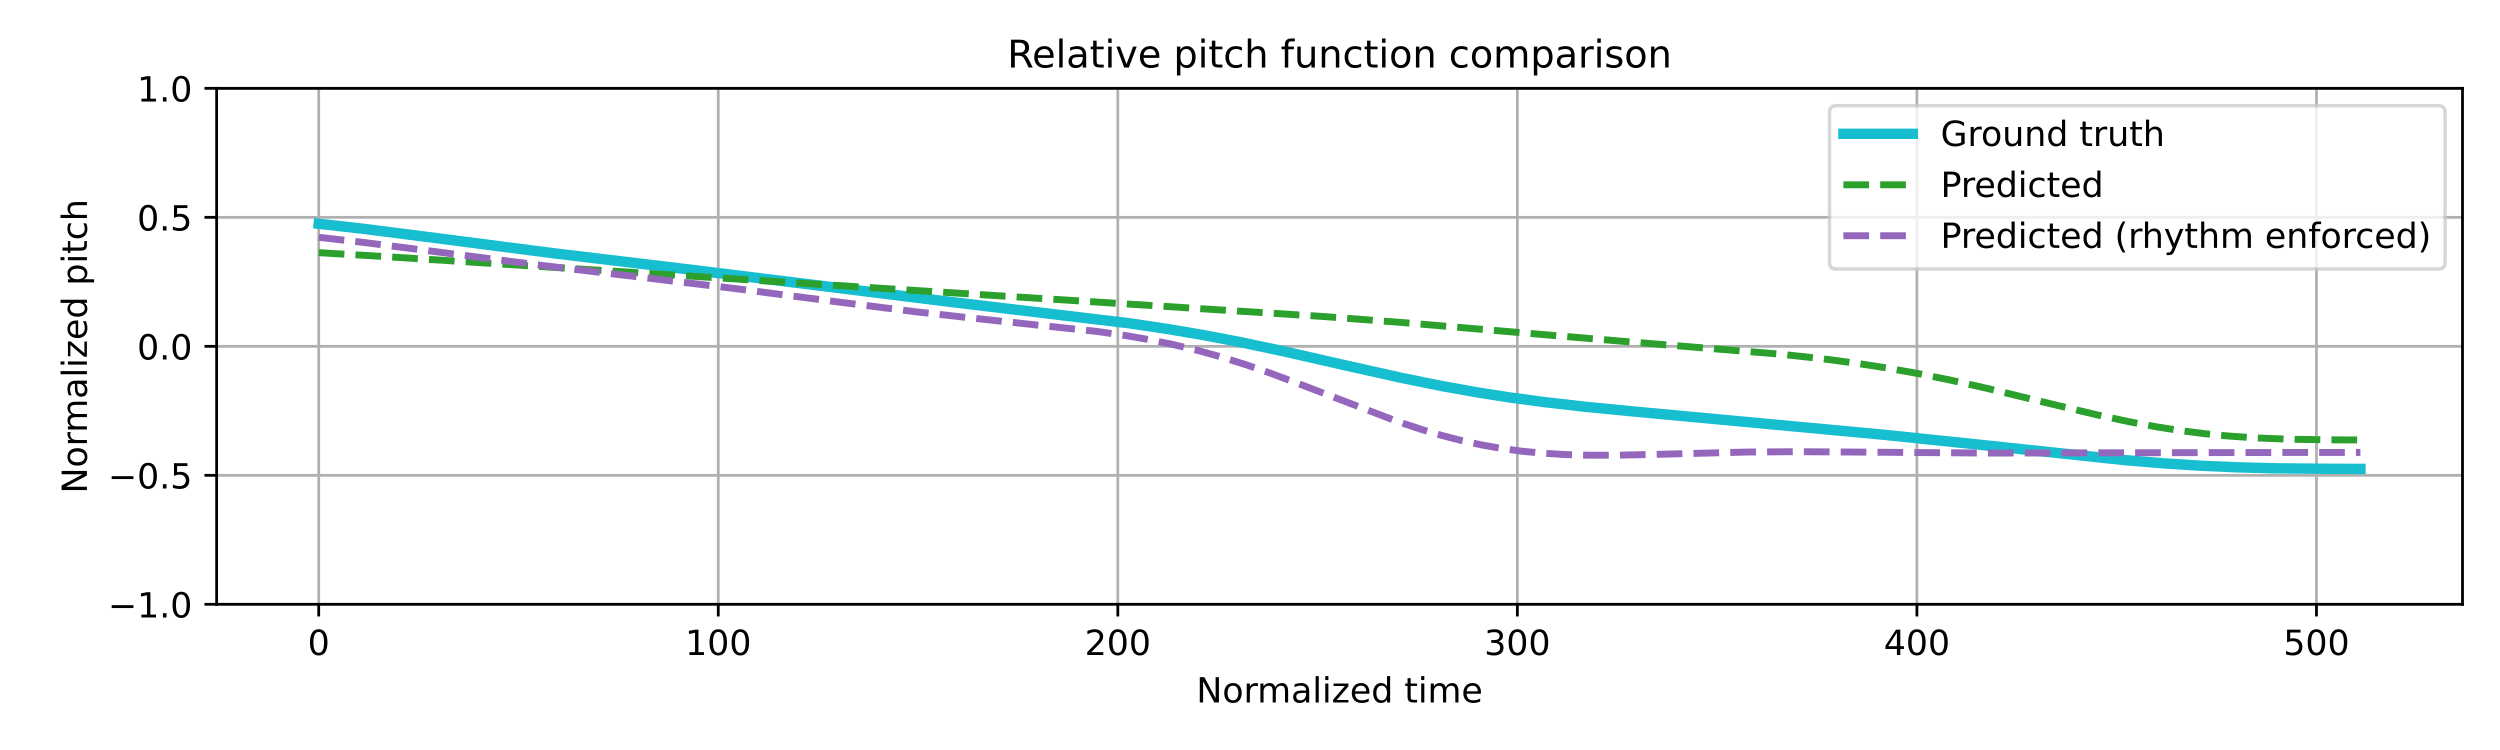
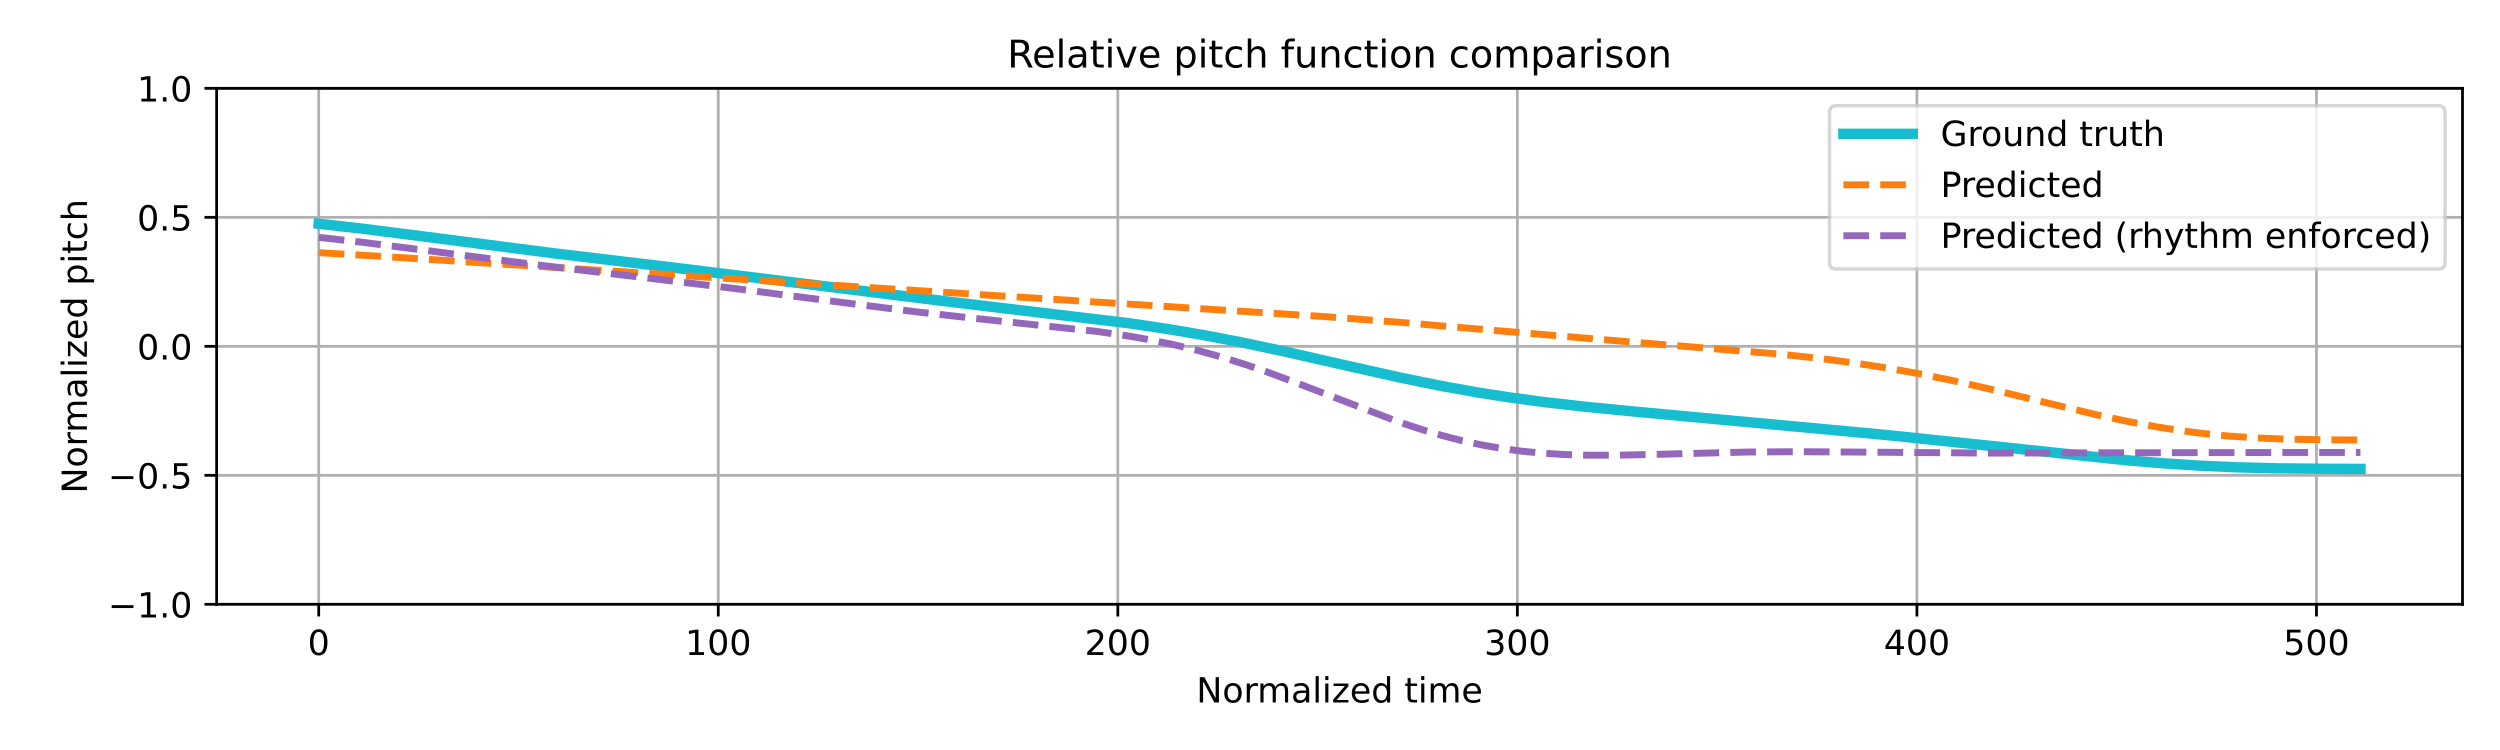
<svg xmlns="http://www.w3.org/2000/svg" xmlns:xlink="http://www.w3.org/1999/xlink" width="720pt" height="216pt" viewBox="0 0 720 216" version="1.1">
  <defs>
    <style type="text/css">*{stroke-linejoin: round; stroke-linecap: butt}</style>
  </defs>
  <g id="figure_1">
    <g id="patch_1">
      <path d="M 0 216  L 720 216  L 720 0  L 0 0  z " style="fill: #ffffff" />
    </g>
    <g id="axes_1">
      <g id="patch_2">
        <path d="M 62.39 174.04  L 709.2 174.04  L 709.2 25.44  L 62.39 25.44  z " style="fill: #ffffff" />
      </g>
      <g id="matplotlib.axis_1">
        <g id="xtick_1">
          <g id="line2d_1">
-             <path d="M 91.79 174.04  L 91.79 25.44  " clip-path="url(#pc5596ee959)" style="fill: none; stroke: #b0b0b0; stroke-width: 0.8; stroke-linecap: square" />
+             <path d="M 91.79 174.04  L 91.79 25.44  " clip-path="url(#pba836fb89e)" style="fill: none; stroke: #b0b0b0; stroke-width: 0.8; stroke-linecap: square" />
          </g>
          <g id="line2d_2">
            <defs>
-               <path id="m9ab5f0b352" d="M 0 0  L 0 3.5  " style="stroke: #000000; stroke-width: 0.8" />
-             </defs>
-             <g>
-               <use xlink:href="#m9ab5f0b352" x="91.79" y="174.04" style="stroke: #000000; stroke-width: 0.8" />
+               <path id="mdb75eac0d3" d="M 0 0  L 0 3.5  " style="stroke: #000000; stroke-width: 0.8" />
+             </defs>
+             <g>
+               <use xlink:href="#mdb75eac0d3" x="91.79" y="174.04" style="stroke: #000000; stroke-width: 0.8" />
            </g>
          </g>
          <g id="text_1">
            <g transform="translate(88.60921 188.6384) scale(0.1 -0.1)">
              <defs>
                <path id="DejaVuSans-30" d="M 2034 4250  Q 1547 4250 1301 3770  Q 1056 3291 1056 2328  Q 1056 1369 1301 889  Q 1547 409 2034 409  Q 2525 409 2770 889  Q 3016 1369 3016 2328  Q 3016 3291 2770 3770  Q 2525 4250 2034 4250  z M 2034 4750  Q 2819 4750 3233 4129  Q 3647 3509 3647 2328  Q 3647 1150 3233 529  Q 2819 -91 2034 -91  Q 1250 -91 836 529  Q 422 1150 422 2328  Q 422 3509 836 4129  Q 1250 4750 2034 4750  z " transform="scale(0.015625)" />
              </defs>
              <use xlink:href="#DejaVuSans-30" />
            </g>
          </g>
        </g>
        <g id="xtick_2">
          <g id="line2d_3">
-             <path d="M 206.861 174.04  L 206.861 25.44  " clip-path="url(#pc5596ee959)" style="fill: none; stroke: #b0b0b0; stroke-width: 0.8; stroke-linecap: square" />
+             <path d="M 206.861 174.04  L 206.861 25.44  " clip-path="url(#pba836fb89e)" style="fill: none; stroke: #b0b0b0; stroke-width: 0.8; stroke-linecap: square" />
          </g>
          <g id="line2d_4">
            <g>
-               <use xlink:href="#m9ab5f0b352" x="206.861" y="174.04" style="stroke: #000000; stroke-width: 0.8" />
+               <use xlink:href="#mdb75eac0d3" x="206.861" y="174.04" style="stroke: #000000; stroke-width: 0.8" />
            </g>
          </g>
          <g id="text_2">
            <g transform="translate(197.317 188.6384) scale(0.1 -0.1)">
              <defs>
                <path id="DejaVuSans-31" d="M 794 531  L 1825 531  L 1825 4091  L 703 3866  L 703 4441  L 1819 4666  L 2450 4666  L 2450 531  L 3481 531  L 3481 0  L 794 0  L 794 531  z " transform="scale(0.015625)" />
              </defs>
              <use xlink:href="#DejaVuSans-31" />
              <use xlink:href="#DejaVuSans-30" transform="translate(63.62305 0)" />
              <use xlink:href="#DejaVuSans-30" transform="translate(127.2461 0)" />
            </g>
          </g>
        </g>
        <g id="xtick_3">
          <g id="line2d_5">
-             <path d="M 321.931 174.04  L 321.931 25.44  " clip-path="url(#pc5596ee959)" style="fill: none; stroke: #b0b0b0; stroke-width: 0.8; stroke-linecap: square" />
+             <path d="M 321.931 174.04  L 321.931 25.44  " clip-path="url(#pba836fb89e)" style="fill: none; stroke: #b0b0b0; stroke-width: 0.8; stroke-linecap: square" />
          </g>
          <g id="line2d_6">
            <g>
-               <use xlink:href="#m9ab5f0b352" x="321.931" y="174.04" style="stroke: #000000; stroke-width: 0.8" />
+               <use xlink:href="#mdb75eac0d3" x="321.931" y="174.04" style="stroke: #000000; stroke-width: 0.8" />
            </g>
          </g>
          <g id="text_3">
            <g transform="translate(312.3872 188.6384) scale(0.1 -0.1)">
              <defs>
                <path id="DejaVuSans-32" d="M 1228 531  L 3431 531  L 3431 0  L 469 0  L 469 531  Q 828 903 1448 1529  Q 2069 2156 2228 2338  Q 2531 2678 2651 2914  Q 2772 3150 2772 3378  Q 2772 3750 2511 3984  Q 2250 4219 1831 4219  Q 1534 4219 1204 4116  Q 875 4013 500 3803  L 500 4441  Q 881 4594 1212 4672  Q 1544 4750 1819 4750  Q 2544 4750 2975 4387  Q 3406 4025 3406 3419  Q 3406 3131 3298 2873  Q 3191 2616 2906 2266  Q 2828 2175 2409 1742  Q 1991 1309 1228 531  z " transform="scale(0.015625)" />
              </defs>
              <use xlink:href="#DejaVuSans-32" />
              <use xlink:href="#DejaVuSans-30" transform="translate(63.62305 0)" />
              <use xlink:href="#DejaVuSans-30" transform="translate(127.2461 0)" />
            </g>
          </g>
        </g>
        <g id="xtick_4">
          <g id="line2d_7">
-             <path d="M 437.001 174.04  L 437.001 25.44  " clip-path="url(#pc5596ee959)" style="fill: none; stroke: #b0b0b0; stroke-width: 0.8; stroke-linecap: square" />
+             <path d="M 437.001 174.04  L 437.001 25.44  " clip-path="url(#pba836fb89e)" style="fill: none; stroke: #b0b0b0; stroke-width: 0.8; stroke-linecap: square" />
          </g>
          <g id="line2d_8">
            <g>
-               <use xlink:href="#m9ab5f0b352" x="437.001" y="174.04" style="stroke: #000000; stroke-width: 0.8" />
+               <use xlink:href="#mdb75eac0d3" x="437.001" y="174.04" style="stroke: #000000; stroke-width: 0.8" />
            </g>
          </g>
          <g id="text_4">
            <g transform="translate(427.4575 188.6384) scale(0.1 -0.1)">
              <defs>
                <path id="DejaVuSans-33" d="M 2597 2516  Q 3050 2419 3304 2112  Q 3559 1806 3559 1356  Q 3559 666 3084 287  Q 2609 -91 1734 -91  Q 1441 -91 1130 -33  Q 819 25 488 141  L 488 750  Q 750 597 1062 519  Q 1375 441 1716 441  Q 2309 441 2620 675  Q 2931 909 2931 1356  Q 2931 1769 2642 2001  Q 2353 2234 1838 2234  L 1294 2234  L 1294 2753  L 1863 2753  Q 2328 2753 2575 2939  Q 2822 3125 2822 3475  Q 2822 3834 2567 4026  Q 2313 4219 1838 4219  Q 1578 4219 1281 4162  Q 984 4106 628 3988  L 628 4550  Q 988 4650 1302 4700  Q 1616 4750 1894 4750  Q 2613 4750 3031 4423  Q 3450 4097 3450 3541  Q 3450 3153 3228 2886  Q 3006 2619 2597 2516  z " transform="scale(0.015625)" />
              </defs>
              <use xlink:href="#DejaVuSans-33" />
              <use xlink:href="#DejaVuSans-30" transform="translate(63.62305 0)" />
              <use xlink:href="#DejaVuSans-30" transform="translate(127.2461 0)" />
            </g>
          </g>
        </g>
        <g id="xtick_5">
          <g id="line2d_9">
-             <path d="M 552.072 174.04  L 552.072 25.44  " clip-path="url(#pc5596ee959)" style="fill: none; stroke: #b0b0b0; stroke-width: 0.8; stroke-linecap: square" />
+             <path d="M 552.072 174.04  L 552.072 25.44  " clip-path="url(#pba836fb89e)" style="fill: none; stroke: #b0b0b0; stroke-width: 0.8; stroke-linecap: square" />
          </g>
          <g id="line2d_10">
            <g>
-               <use xlink:href="#m9ab5f0b352" x="552.072" y="174.04" style="stroke: #000000; stroke-width: 0.8" />
+               <use xlink:href="#mdb75eac0d3" x="552.072" y="174.04" style="stroke: #000000; stroke-width: 0.8" />
            </g>
          </g>
          <g id="text_5">
            <g transform="translate(542.5278 188.6384) scale(0.1 -0.1)">
              <defs>
                <path id="DejaVuSans-34" d="M 2419 4116  L 825 1625  L 2419 1625  L 2419 4116  z M 2253 4666  L 3047 4666  L 3047 1625  L 3713 1625  L 3713 1100  L 3047 1100  L 3047 0  L 2419 0  L 2419 1100  L 313 1100  L 313 1709  L 2253 4666  z " transform="scale(0.015625)" />
              </defs>
              <use xlink:href="#DejaVuSans-34" />
              <use xlink:href="#DejaVuSans-30" transform="translate(63.62305 0)" />
              <use xlink:href="#DejaVuSans-30" transform="translate(127.2461 0)" />
            </g>
          </g>
        </g>
        <g id="xtick_6">
          <g id="line2d_11">
-             <path d="M 667.142 174.04  L 667.142 25.44  " clip-path="url(#pc5596ee959)" style="fill: none; stroke: #b0b0b0; stroke-width: 0.8; stroke-linecap: square" />
+             <path d="M 667.142 174.04  L 667.142 25.44  " clip-path="url(#pba836fb89e)" style="fill: none; stroke: #b0b0b0; stroke-width: 0.8; stroke-linecap: square" />
          </g>
          <g id="line2d_12">
            <g>
-               <use xlink:href="#m9ab5f0b352" x="667.142" y="174.04" style="stroke: #000000; stroke-width: 0.8" />
+               <use xlink:href="#mdb75eac0d3" x="667.142" y="174.04" style="stroke: #000000; stroke-width: 0.8" />
            </g>
          </g>
          <g id="text_6">
            <g transform="translate(657.5981 188.6384) scale(0.1 -0.1)">
              <defs>
                <path id="DejaVuSans-35" d="M 691 4666  L 3169 4666  L 3169 4134  L 1269 4134  L 1269 2991  Q 1406 3038 1543 3061  Q 1681 3084 1819 3084  Q 2600 3084 3056 2656  Q 3513 2228 3513 1497  Q 3513 744 3044 326  Q 2575 -91 1722 -91  Q 1428 -91 1123 -41  Q 819 9 494 109  L 494 744  Q 775 591 1075 516  Q 1375 441 1709 441  Q 2250 441 2565 725  Q 2881 1009 2881 1497  Q 2881 1984 2565 2268  Q 2250 2553 1709 2553  Q 1456 2553 1204 2497  Q 953 2441 691 2322  L 691 4666  z " transform="scale(0.015625)" />
              </defs>
              <use xlink:href="#DejaVuSans-35" />
              <use xlink:href="#DejaVuSans-30" transform="translate(63.62305 0)" />
              <use xlink:href="#DejaVuSans-30" transform="translate(127.2461 0)" />
            </g>
          </g>
        </g>
        <g id="text_7">
          <g transform="translate(344.5544 202.3166) scale(0.1 -0.1)">
            <defs>
              <path id="DejaVuSans-4e" d="M 628 4666  L 1478 4666  L 3547 763  L 3547 4666  L 4159 4666  L 4159 0  L 3309 0  L 1241 3903  L 1241 0  L 628 0  L 628 4666  z " transform="scale(0.015625)" />
              <path id="DejaVuSans-6f" d="M 1959 3097  Q 1497 3097 1228 2736  Q 959 2375 959 1747  Q 959 1119 1226 758  Q 1494 397 1959 397  Q 2419 397 2687 759  Q 2956 1122 2956 1747  Q 2956 2369 2687 2733  Q 2419 3097 1959 3097  z M 1959 3584  Q 2709 3584 3137 3096  Q 3566 2609 3566 1747  Q 3566 888 3137 398  Q 2709 -91 1959 -91  Q 1206 -91 779 398  Q 353 888 353 1747  Q 353 2609 779 3096  Q 1206 3584 1959 3584  z " transform="scale(0.015625)" />
              <path id="DejaVuSans-72" d="M 2631 2963  Q 2534 3019 2420 3045  Q 2306 3072 2169 3072  Q 1681 3072 1420 2755  Q 1159 2438 1159 1844  L 1159 0  L 581 0  L 581 3500  L 1159 3500  L 1159 2956  Q 1341 3275 1631 3429  Q 1922 3584 2338 3584  Q 2397 3584 2469 3576  Q 2541 3569 2628 3553  L 2631 2963  z " transform="scale(0.015625)" />
              <path id="DejaVuSans-6d" d="M 3328 2828  Q 3544 3216 3844 3400  Q 4144 3584 4550 3584  Q 5097 3584 5394 3201  Q 5691 2819 5691 2113  L 5691 0  L 5113 0  L 5113 2094  Q 5113 2597 4934 2840  Q 4756 3084 4391 3084  Q 3944 3084 3684 2787  Q 3425 2491 3425 1978  L 3425 0  L 2847 0  L 2847 2094  Q 2847 2600 2669 2842  Q 2491 3084 2119 3084  Q 1678 3084 1418 2786  Q 1159 2488 1159 1978  L 1159 0  L 581 0  L 581 3500  L 1159 3500  L 1159 2956  Q 1356 3278 1631 3431  Q 1906 3584 2284 3584  Q 2666 3584 2933 3390  Q 3200 3197 3328 2828  z " transform="scale(0.015625)" />
              <path id="DejaVuSans-61" d="M 2194 1759  Q 1497 1759 1228 1600  Q 959 1441 959 1056  Q 959 750 1161 570  Q 1363 391 1709 391  Q 2188 391 2477 730  Q 2766 1069 2766 1631  L 2766 1759  L 2194 1759  z M 3341 1997  L 3341 0  L 2766 0  L 2766 531  Q 2569 213 2275 61  Q 1981 -91 1556 -91  Q 1019 -91 701 211  Q 384 513 384 1019  Q 384 1609 779 1909  Q 1175 2209 1959 2209  L 2766 2209  L 2766 2266  Q 2766 2663 2505 2880  Q 2244 3097 1772 3097  Q 1472 3097 1187 3025  Q 903 2953 641 2809  L 641 3341  Q 956 3463 1253 3523  Q 1550 3584 1831 3584  Q 2591 3584 2966 3190  Q 3341 2797 3341 1997  z " transform="scale(0.015625)" />
              <path id="DejaVuSans-6c" d="M 603 4863  L 1178 4863  L 1178 0  L 603 0  L 603 4863  z " transform="scale(0.015625)" />
              <path id="DejaVuSans-69" d="M 603 3500  L 1178 3500  L 1178 0  L 603 0  L 603 3500  z M 603 4863  L 1178 4863  L 1178 4134  L 603 4134  L 603 4863  z " transform="scale(0.015625)" />
              <path id="DejaVuSans-7a" d="M 353 3500  L 3084 3500  L 3084 2975  L 922 459  L 3084 459  L 3084 0  L 275 0  L 275 525  L 2438 3041  L 353 3041  L 353 3500  z " transform="scale(0.015625)" />
              <path id="DejaVuSans-65" d="M 3597 1894  L 3597 1613  L 953 1613  Q 991 1019 1311 708  Q 1631 397 2203 397  Q 2534 397 2845 478  Q 3156 559 3463 722  L 3463 178  Q 3153 47 2828 -22  Q 2503 -91 2169 -91  Q 1331 -91 842 396  Q 353 884 353 1716  Q 353 2575 817 3079  Q 1281 3584 2069 3584  Q 2775 3584 3186 3129  Q 3597 2675 3597 1894  z M 3022 2063  Q 3016 2534 2758 2815  Q 2500 3097 2075 3097  Q 1594 3097 1305 2825  Q 1016 2553 972 2059  L 3022 2063  z " transform="scale(0.015625)" />
              <path id="DejaVuSans-64" d="M 2906 2969  L 2906 4863  L 3481 4863  L 3481 0  L 2906 0  L 2906 525  Q 2725 213 2448 61  Q 2172 -91 1784 -91  Q 1150 -91 751 415  Q 353 922 353 1747  Q 353 2572 751 3078  Q 1150 3584 1784 3584  Q 2172 3584 2448 3432  Q 2725 3281 2906 2969  z M 947 1747  Q 947 1113 1208 752  Q 1469 391 1925 391  Q 2381 391 2643 752  Q 2906 1113 2906 1747  Q 2906 2381 2643 2742  Q 2381 3103 1925 3103  Q 1469 3103 1208 2742  Q 947 2381 947 1747  z " transform="scale(0.015625)" />
              <path id="DejaVuSans-20" transform="scale(0.015625)" />
              <path id="DejaVuSans-74" d="M 1172 4494  L 1172 3500  L 2356 3500  L 2356 3053  L 1172 3053  L 1172 1153  Q 1172 725 1289 603  Q 1406 481 1766 481  L 2356 481  L 2356 0  L 1766 0  Q 1100 0 847 248  Q 594 497 594 1153  L 594 3053  L 172 3053  L 172 3500  L 594 3500  L 594 4494  L 1172 4494  z " transform="scale(0.015625)" />
            </defs>
            <use xlink:href="#DejaVuSans-4e" />
            <use xlink:href="#DejaVuSans-6f" transform="translate(74.80469 0)" />
            <use xlink:href="#DejaVuSans-72" transform="translate(135.9863 0)" />
            <use xlink:href="#DejaVuSans-6d" transform="translate(175.3496 0)" />
            <use xlink:href="#DejaVuSans-61" transform="translate(272.7617 0)" />
            <use xlink:href="#DejaVuSans-6c" transform="translate(334.041 0)" />
            <use xlink:href="#DejaVuSans-69" transform="translate(361.8242 0)" />
            <use xlink:href="#DejaVuSans-7a" transform="translate(389.6074 0)" />
            <use xlink:href="#DejaVuSans-65" transform="translate(442.0977 0)" />
            <use xlink:href="#DejaVuSans-64" transform="translate(503.6211 0)" />
            <use xlink:href="#DejaVuSans-20" transform="translate(567.0977 0)" />
            <use xlink:href="#DejaVuSans-74" transform="translate(598.8848 0)" />
            <use xlink:href="#DejaVuSans-69" transform="translate(638.0938 0)" />
            <use xlink:href="#DejaVuSans-6d" transform="translate(665.877 0)" />
            <use xlink:href="#DejaVuSans-65" transform="translate(763.2891 0)" />
          </g>
        </g>
      </g>
      <g id="matplotlib.axis_2">
        <g id="ytick_1">
          <g id="line2d_13">
-             <path d="M 62.39 174.04  L 709.2 174.04  " clip-path="url(#pc5596ee959)" style="fill: none; stroke: #b0b0b0; stroke-width: 0.8; stroke-linecap: square" />
+             <path d="M 62.39 174.04  L 709.2 174.04  " clip-path="url(#pba836fb89e)" style="fill: none; stroke: #b0b0b0; stroke-width: 0.8; stroke-linecap: square" />
          </g>
          <g id="line2d_14">
            <defs>
-               <path id="m645947a00d" d="M 0 0  L -3.5 0  " style="stroke: #000000; stroke-width: 0.8" />
-             </defs>
-             <g>
-               <use xlink:href="#m645947a00d" x="62.39" y="174.04" style="stroke: #000000; stroke-width: 0.8" />
+               <path id="mc7cd40ad6d" d="M 0 0  L -3.5 0  " style="stroke: #000000; stroke-width: 0.8" />
+             </defs>
+             <g>
+               <use xlink:href="#mc7cd40ad6d" x="62.39" y="174.04" style="stroke: #000000; stroke-width: 0.8" />
            </g>
          </g>
          <g id="text_8">
            <g transform="translate(31.10719 177.8392) scale(0.1 -0.1)">
              <defs>
                <path id="DejaVuSans-2212" d="M 678 2272  L 4684 2272  L 4684 1741  L 678 1741  L 678 2272  z " transform="scale(0.015625)" />
                <path id="DejaVuSans-2e" d="M 684 794  L 1344 794  L 1344 0  L 684 0  L 684 794  z " transform="scale(0.015625)" />
              </defs>
              <use xlink:href="#DejaVuSans-2212" />
              <use xlink:href="#DejaVuSans-31" transform="translate(83.78906 0)" />
              <use xlink:href="#DejaVuSans-2e" transform="translate(147.4121 0)" />
              <use xlink:href="#DejaVuSans-30" transform="translate(179.1992 0)" />
            </g>
          </g>
        </g>
        <g id="ytick_2">
          <g id="line2d_15">
-             <path d="M 62.39 136.89  L 709.2 136.89  " clip-path="url(#pc5596ee959)" style="fill: none; stroke: #b0b0b0; stroke-width: 0.8; stroke-linecap: square" />
+             <path d="M 62.39 136.89  L 709.2 136.89  " clip-path="url(#pba836fb89e)" style="fill: none; stroke: #b0b0b0; stroke-width: 0.8; stroke-linecap: square" />
          </g>
          <g id="line2d_16">
            <g>
-               <use xlink:href="#m645947a00d" x="62.39" y="136.89" style="stroke: #000000; stroke-width: 0.8" />
+               <use xlink:href="#mc7cd40ad6d" x="62.39" y="136.89" style="stroke: #000000; stroke-width: 0.8" />
            </g>
          </g>
          <g id="text_9">
            <g transform="translate(31.10719 140.6892) scale(0.1 -0.1)">
              <use xlink:href="#DejaVuSans-2212" />
              <use xlink:href="#DejaVuSans-30" transform="translate(83.78906 0)" />
              <use xlink:href="#DejaVuSans-2e" transform="translate(147.4121 0)" />
              <use xlink:href="#DejaVuSans-35" transform="translate(179.1992 0)" />
            </g>
          </g>
        </g>
        <g id="ytick_3">
          <g id="line2d_17">
-             <path d="M 62.39 99.74  L 709.2 99.74  " clip-path="url(#pc5596ee959)" style="fill: none; stroke: #b0b0b0; stroke-width: 0.8; stroke-linecap: square" />
+             <path d="M 62.39 99.74  L 709.2 99.74  " clip-path="url(#pba836fb89e)" style="fill: none; stroke: #b0b0b0; stroke-width: 0.8; stroke-linecap: square" />
          </g>
          <g id="line2d_18">
            <g>
-               <use xlink:href="#m645947a00d" x="62.39" y="99.74" style="stroke: #000000; stroke-width: 0.8" />
+               <use xlink:href="#mc7cd40ad6d" x="62.39" y="99.74" style="stroke: #000000; stroke-width: 0.8" />
            </g>
          </g>
          <g id="text_10">
            <g transform="translate(39.48687 103.5392) scale(0.1 -0.1)">
              <use xlink:href="#DejaVuSans-30" />
              <use xlink:href="#DejaVuSans-2e" transform="translate(63.62305 0)" />
              <use xlink:href="#DejaVuSans-30" transform="translate(95.41016 0)" />
            </g>
          </g>
        </g>
        <g id="ytick_4">
          <g id="line2d_19">
-             <path d="M 62.39 62.59  L 709.2 62.59  " clip-path="url(#pc5596ee959)" style="fill: none; stroke: #b0b0b0; stroke-width: 0.8; stroke-linecap: square" />
+             <path d="M 62.39 62.59  L 709.2 62.59  " clip-path="url(#pba836fb89e)" style="fill: none; stroke: #b0b0b0; stroke-width: 0.8; stroke-linecap: square" />
          </g>
          <g id="line2d_20">
            <g>
-               <use xlink:href="#m645947a00d" x="62.39" y="62.59" style="stroke: #000000; stroke-width: 0.8" />
+               <use xlink:href="#mc7cd40ad6d" x="62.39" y="62.59" style="stroke: #000000; stroke-width: 0.8" />
            </g>
          </g>
          <g id="text_11">
            <g transform="translate(39.48687 66.38922) scale(0.1 -0.1)">
              <use xlink:href="#DejaVuSans-30" />
              <use xlink:href="#DejaVuSans-2e" transform="translate(63.62305 0)" />
              <use xlink:href="#DejaVuSans-35" transform="translate(95.41016 0)" />
            </g>
          </g>
        </g>
        <g id="ytick_5">
          <g id="line2d_21">
-             <path d="M 62.39 25.44  L 709.2 25.44  " clip-path="url(#pc5596ee959)" style="fill: none; stroke: #b0b0b0; stroke-width: 0.8; stroke-linecap: square" />
+             <path d="M 62.39 25.44  L 709.2 25.44  " clip-path="url(#pba836fb89e)" style="fill: none; stroke: #b0b0b0; stroke-width: 0.8; stroke-linecap: square" />
          </g>
          <g id="line2d_22">
            <g>
-               <use xlink:href="#m645947a00d" x="62.39" y="25.44" style="stroke: #000000; stroke-width: 0.8" />
+               <use xlink:href="#mc7cd40ad6d" x="62.39" y="25.44" style="stroke: #000000; stroke-width: 0.8" />
            </g>
          </g>
          <g id="text_12">
            <g transform="translate(39.48687 29.23922) scale(0.1 -0.1)">
              <use xlink:href="#DejaVuSans-31" />
              <use xlink:href="#DejaVuSans-2e" transform="translate(63.62305 0)" />
              <use xlink:href="#DejaVuSans-30" transform="translate(95.41016 0)" />
            </g>
          </g>
        </g>
        <g id="text_13">
          <g transform="translate(25.0275 142.1259) rotate(-90) scale(0.1 -0.1)">
            <defs>
              <path id="DejaVuSans-70" d="M 1159 525  L 1159 -1331  L 581 -1331  L 581 3500  L 1159 3500  L 1159 2969  Q 1341 3281 1617 3432  Q 1894 3584 2278 3584  Q 2916 3584 3314 3078  Q 3713 2572 3713 1747  Q 3713 922 3314 415  Q 2916 -91 2278 -91  Q 1894 -91 1617 61  Q 1341 213 1159 525  z M 3116 1747  Q 3116 2381 2855 2742  Q 2594 3103 2138 3103  Q 1681 3103 1420 2742  Q 1159 2381 1159 1747  Q 1159 1113 1420 752  Q 1681 391 2138 391  Q 2594 391 2855 752  Q 3116 1113 3116 1747  z " transform="scale(0.015625)" />
              <path id="DejaVuSans-63" d="M 3122 3366  L 3122 2828  Q 2878 2963 2633 3030  Q 2388 3097 2138 3097  Q 1578 3097 1268 2742  Q 959 2388 959 1747  Q 959 1106 1268 751  Q 1578 397 2138 397  Q 2388 397 2633 464  Q 2878 531 3122 666  L 3122 134  Q 2881 22 2623 -34  Q 2366 -91 2075 -91  Q 1284 -91 818 406  Q 353 903 353 1747  Q 353 2603 823 3093  Q 1294 3584 2113 3584  Q 2378 3584 2631 3529  Q 2884 3475 3122 3366  z " transform="scale(0.015625)" />
              <path id="DejaVuSans-68" d="M 3513 2113  L 3513 0  L 2938 0  L 2938 2094  Q 2938 2591 2744 2837  Q 2550 3084 2163 3084  Q 1697 3084 1428 2787  Q 1159 2491 1159 1978  L 1159 0  L 581 0  L 581 4863  L 1159 4863  L 1159 2956  Q 1366 3272 1645 3428  Q 1925 3584 2291 3584  Q 2894 3584 3203 3211  Q 3513 2838 3513 2113  z " transform="scale(0.015625)" />
            </defs>
            <use xlink:href="#DejaVuSans-4e" />
            <use xlink:href="#DejaVuSans-6f" transform="translate(74.80469 0)" />
            <use xlink:href="#DejaVuSans-72" transform="translate(135.9863 0)" />
            <use xlink:href="#DejaVuSans-6d" transform="translate(175.3496 0)" />
            <use xlink:href="#DejaVuSans-61" transform="translate(272.7617 0)" />
            <use xlink:href="#DejaVuSans-6c" transform="translate(334.041 0)" />
            <use xlink:href="#DejaVuSans-69" transform="translate(361.8242 0)" />
            <use xlink:href="#DejaVuSans-7a" transform="translate(389.6074 0)" />
            <use xlink:href="#DejaVuSans-65" transform="translate(442.0977 0)" />
            <use xlink:href="#DejaVuSans-64" transform="translate(503.6211 0)" />
            <use xlink:href="#DejaVuSans-20" transform="translate(567.0977 0)" />
            <use xlink:href="#DejaVuSans-70" transform="translate(598.8848 0)" />
            <use xlink:href="#DejaVuSans-69" transform="translate(662.3613 0)" />
            <use xlink:href="#DejaVuSans-74" transform="translate(690.1445 0)" />
            <use xlink:href="#DejaVuSans-63" transform="translate(729.3535 0)" />
            <use xlink:href="#DejaVuSans-68" transform="translate(784.334 0)" />
          </g>
        </g>
      </g>
      <g id="line2d_23">
-         <path d="M 91.79 64.446  L 104.448 65.872  L 121.709 68.073  L 159.682 72.973  L 196.504 77.382  L 228.724 81.358  L 273.601 86.933  L 325.383 93.128  L 336.89 94.85  L 347.246 96.622  L 357.603 98.614  L 369.11 101.053  L 387.521 105.234  L 403.631 108.828  L 415.138 111.163  L 425.494 113.02  L 434.7 114.457  L 445.056 115.846  L 456.563 117.154  L 471.522 118.611  L 542.866 125.246  L 570.483 128.123  L 611.908 132.511  L 623.415 133.468  L 633.771 134.129  L 644.128 134.586  L 655.635 134.876  L 670.594 135.015  L 679.8 135.034  L 679.8 135.034  " clip-path="url(#pc5596ee959)" style="fill: none; stroke: #17becf; stroke-width: 3; stroke-linecap: square" />
+         <path d="M 91.79 64.446  L 104.448 65.872  L 121.709 68.073  L 159.682 72.973  L 196.504 77.382  L 228.724 81.358  L 273.601 86.933  L 325.383 93.128  L 336.89 94.85  L 347.246 96.622  L 357.603 98.614  L 369.11 101.053  L 387.521 105.234  L 403.631 108.828  L 415.138 111.163  L 425.494 113.02  L 434.7 114.457  L 445.056 115.846  L 456.563 117.154  L 471.522 118.611  L 542.866 125.246  L 570.483 128.123  L 611.908 132.511  L 623.415 133.468  L 633.771 134.129  L 644.128 134.586  L 655.635 134.876  L 670.594 135.015  L 679.8 135.034  L 679.8 135.034  " clip-path="url(#pba836fb89e)" style="fill: none; stroke: #17becf; stroke-width: 3; stroke-linecap: square" />
      </g>
      <g id="line2d_24">
-         <path d="M 91.79 72.766  L 109.051 73.787  L 311.575 86.716  L 381.768 91.196  L 404.782 92.964  L 433.549 95.434  L 466.92 98.257  L 512.948 102.023  L 524.455 103.272  L 534.811 104.636  L 544.017 106.076  L 553.222 107.742  L 562.428 109.628  L 572.784 111.972  L 588.894 115.888  L 603.853 119.46  L 613.059 121.436  L 621.114 122.939  L 628.018 124.023  L 634.922 124.902  L 641.826 125.577  L 649.881 126.125  L 659.087 126.488  L 670.594 126.675  L 679.8 126.714  L 679.8 126.714  " clip-path="url(#pc5596ee959)" style="fill: none; stroke-dasharray: 7.4,3.2; stroke-dashoffset: 0; stroke: #2ca02c; stroke-width: 2" />
+         <path d="M 91.79 72.766  L 109.051 73.787  L 311.575 86.716  L 381.768 91.196  L 404.782 92.964  L 433.549 95.434  L 466.92 98.257  L 512.948 102.023  L 524.455 103.272  L 534.811 104.636  L 544.017 106.076  L 553.222 107.742  L 562.428 109.628  L 572.784 111.972  L 588.894 115.888  L 603.853 119.46  L 613.059 121.436  L 621.114 122.939  L 628.018 124.023  L 634.922 124.902  L 641.826 125.577  L 649.881 126.125  L 659.087 126.488  L 670.594 126.675  L 679.8 126.714  L 679.8 126.714  " clip-path="url(#pba836fb89e)" style="fill: none; stroke-dasharray: 7.4,3.2; stroke-dashoffset: 0; stroke: #ff7f0e; stroke-width: 2" />
      </g>
      <g id="line2d_25">
-         <path d="M 91.79 68.355  L 104.448 69.787  L 121.709 71.999  L 156.23 76.469  L 183.847 79.749  L 212.614 83.218  L 240.231 86.816  L 263.245 89.737  L 279.355 91.544  L 316.177 95.487  L 324.232 96.653  L 331.137 97.85  L 338.041 99.268  L 344.945 100.931  L 351.849 102.849  L 358.753 105.012  L 365.658 107.395  L 374.863 110.835  L 402.48 121.394  L 409.384 123.684  L 415.138 125.385  L 420.891 126.871  L 426.645 128.125  L 432.398 129.142  L 438.152 129.927  L 443.905 130.493  L 450.81 130.915  L 457.714 131.103  L 465.769 131.098  L 477.276 130.846  L 503.742 130.177  L 517.55 130.085  L 535.962 130.205  L 572.784 130.485  L 603.853 130.417  L 659.087 130.313  L 679.8 130.312  L 679.8 130.312  " clip-path="url(#pc5596ee959)" style="fill: none; stroke-dasharray: 7.4,3.2; stroke-dashoffset: 0; stroke: #9467bd; stroke-width: 2" />
+         <path d="M 91.79 68.355  L 104.448 69.787  L 121.709 71.999  L 156.23 76.469  L 183.847 79.749  L 212.614 83.218  L 240.231 86.816  L 263.245 89.737  L 279.355 91.544  L 316.177 95.487  L 324.232 96.653  L 331.137 97.85  L 338.041 99.268  L 344.945 100.931  L 351.849 102.849  L 358.753 105.012  L 365.658 107.395  L 374.863 110.835  L 402.48 121.394  L 409.384 123.684  L 415.138 125.385  L 420.891 126.871  L 426.645 128.125  L 432.398 129.142  L 438.152 129.927  L 443.905 130.493  L 450.81 130.915  L 457.714 131.103  L 465.769 131.098  L 477.276 130.846  L 503.742 130.177  L 517.55 130.085  L 535.962 130.205  L 572.784 130.485  L 603.853 130.417  L 659.087 130.313  L 679.8 130.312  L 679.8 130.312  " clip-path="url(#pba836fb89e)" style="fill: none; stroke-dasharray: 7.4,3.2; stroke-dashoffset: 0; stroke: #9467bd; stroke-width: 2" />
      </g>
      <g id="patch_3">
        <path d="M 62.39 174.04  L 62.39 25.44  " style="fill: none; stroke: #000000; stroke-width: 0.8; stroke-linejoin: miter; stroke-linecap: square" />
      </g>
      <g id="patch_4">
        <path d="M 709.2 174.04  L 709.2 25.44  " style="fill: none; stroke: #000000; stroke-width: 0.8; stroke-linejoin: miter; stroke-linecap: square" />
      </g>
      <g id="patch_5">
        <path d="M 62.39 174.04  L 709.2 174.04  " style="fill: none; stroke: #000000; stroke-width: 0.8; stroke-linejoin: miter; stroke-linecap: square" />
      </g>
      <g id="patch_6">
        <path d="M 62.39 25.44  L 709.2 25.44  " style="fill: none; stroke: #000000; stroke-width: 0.8; stroke-linejoin: miter; stroke-linecap: square" />
      </g>
      <g id="text_14">
        <g transform="translate(290.1045 19.44) scale(0.11 -0.11)">
          <defs>
            <path id="DejaVuSans-52" d="M 2841 2188  Q 3044 2119 3236 1894  Q 3428 1669 3622 1275  L 4263 0  L 3584 0  L 2988 1197  Q 2756 1666 2539 1819  Q 2322 1972 1947 1972  L 1259 1972  L 1259 0  L 628 0  L 628 4666  L 2053 4666  Q 2853 4666 3247 4331  Q 3641 3997 3641 3322  Q 3641 2881 3436 2590  Q 3231 2300 2841 2188  z M 1259 4147  L 1259 2491  L 2053 2491  Q 2509 2491 2742 2702  Q 2975 2913 2975 3322  Q 2975 3731 2742 3939  Q 2509 4147 2053 4147  L 1259 4147  z " transform="scale(0.015625)" />
            <path id="DejaVuSans-76" d="M 191 3500  L 800 3500  L 1894 563  L 2988 3500  L 3597 3500  L 2284 0  L 1503 0  L 191 3500  z " transform="scale(0.015625)" />
            <path id="DejaVuSans-66" d="M 2375 4863  L 2375 4384  L 1825 4384  Q 1516 4384 1395 4259  Q 1275 4134 1275 3809  L 1275 3500  L 2222 3500  L 2222 3053  L 1275 3053  L 1275 0  L 697 0  L 697 3053  L 147 3053  L 147 3500  L 697 3500  L 697 3744  Q 697 4328 969 4595  Q 1241 4863 1831 4863  L 2375 4863  z " transform="scale(0.015625)" />
            <path id="DejaVuSans-75" d="M 544 1381  L 544 3500  L 1119 3500  L 1119 1403  Q 1119 906 1312 657  Q 1506 409 1894 409  Q 2359 409 2629 706  Q 2900 1003 2900 1516  L 2900 3500  L 3475 3500  L 3475 0  L 2900 0  L 2900 538  Q 2691 219 2414 64  Q 2138 -91 1772 -91  Q 1169 -91 856 284  Q 544 659 544 1381  z M 1991 3584  L 1991 3584  z " transform="scale(0.015625)" />
            <path id="DejaVuSans-6e" d="M 3513 2113  L 3513 0  L 2938 0  L 2938 2094  Q 2938 2591 2744 2837  Q 2550 3084 2163 3084  Q 1697 3084 1428 2787  Q 1159 2491 1159 1978  L 1159 0  L 581 0  L 581 3500  L 1159 3500  L 1159 2956  Q 1366 3272 1645 3428  Q 1925 3584 2291 3584  Q 2894 3584 3203 3211  Q 3513 2838 3513 2113  z " transform="scale(0.015625)" />
            <path id="DejaVuSans-73" d="M 2834 3397  L 2834 2853  Q 2591 2978 2328 3040  Q 2066 3103 1784 3103  Q 1356 3103 1142 2972  Q 928 2841 928 2578  Q 928 2378 1081 2264  Q 1234 2150 1697 2047  L 1894 2003  Q 2506 1872 2764 1633  Q 3022 1394 3022 966  Q 3022 478 2636 193  Q 2250 -91 1575 -91  Q 1294 -91 989 -36  Q 684 19 347 128  L 347 722  Q 666 556 975 473  Q 1284 391 1588 391  Q 1994 391 2212 530  Q 2431 669 2431 922  Q 2431 1156 2273 1281  Q 2116 1406 1581 1522  L 1381 1569  Q 847 1681 609 1914  Q 372 2147 372 2553  Q 372 3047 722 3315  Q 1072 3584 1716 3584  Q 2034 3584 2315 3537  Q 2597 3491 2834 3397  z " transform="scale(0.015625)" />
          </defs>
          <use xlink:href="#DejaVuSans-52" />
          <use xlink:href="#DejaVuSans-65" transform="translate(64.98242 0)" />
          <use xlink:href="#DejaVuSans-6c" transform="translate(126.5059 0)" />
          <use xlink:href="#DejaVuSans-61" transform="translate(154.2891 0)" />
          <use xlink:href="#DejaVuSans-74" transform="translate(215.5684 0)" />
          <use xlink:href="#DejaVuSans-69" transform="translate(254.7773 0)" />
          <use xlink:href="#DejaVuSans-76" transform="translate(282.5605 0)" />
          <use xlink:href="#DejaVuSans-65" transform="translate(341.7402 0)" />
          <use xlink:href="#DejaVuSans-20" transform="translate(403.2637 0)" />
          <use xlink:href="#DejaVuSans-70" transform="translate(435.0508 0)" />
          <use xlink:href="#DejaVuSans-69" transform="translate(498.5273 0)" />
          <use xlink:href="#DejaVuSans-74" transform="translate(526.3105 0)" />
          <use xlink:href="#DejaVuSans-63" transform="translate(565.5195 0)" />
          <use xlink:href="#DejaVuSans-68" transform="translate(620.5 0)" />
          <use xlink:href="#DejaVuSans-20" transform="translate(683.8789 0)" />
          <use xlink:href="#DejaVuSans-66" transform="translate(715.666 0)" />
          <use xlink:href="#DejaVuSans-75" transform="translate(750.8711 0)" />
          <use xlink:href="#DejaVuSans-6e" transform="translate(814.25 0)" />
          <use xlink:href="#DejaVuSans-63" transform="translate(877.6289 0)" />
          <use xlink:href="#DejaVuSans-74" transform="translate(932.6094 0)" />
          <use xlink:href="#DejaVuSans-69" transform="translate(971.8184 0)" />
          <use xlink:href="#DejaVuSans-6f" transform="translate(999.6016 0)" />
          <use xlink:href="#DejaVuSans-6e" transform="translate(1060.783 0)" />
          <use xlink:href="#DejaVuSans-20" transform="translate(1124.162 0)" />
          <use xlink:href="#DejaVuSans-63" transform="translate(1155.949 0)" />
          <use xlink:href="#DejaVuSans-6f" transform="translate(1210.93 0)" />
          <use xlink:href="#DejaVuSans-6d" transform="translate(1272.111 0)" />
          <use xlink:href="#DejaVuSans-70" transform="translate(1369.523 0)" />
          <use xlink:href="#DejaVuSans-61" transform="translate(1433 0)" />
          <use xlink:href="#DejaVuSans-72" transform="translate(1494.279 0)" />
          <use xlink:href="#DejaVuSans-69" transform="translate(1535.393 0)" />
          <use xlink:href="#DejaVuSans-73" transform="translate(1563.176 0)" />
          <use xlink:href="#DejaVuSans-6f" transform="translate(1615.275 0)" />
          <use xlink:href="#DejaVuSans-6e" transform="translate(1676.457 0)" />
        </g>
      </g>
      <g id="legend_1">
        <g id="patch_7">
          <path d="M 528.894 77.474  L 702.2 77.474  Q 704.2 77.474 704.2 75.474  L 704.2 32.44  Q 704.2 30.44 702.2 30.44  L 528.894 30.44  Q 526.894 30.44 526.894 32.44  L 526.894 75.474  Q 526.894 77.474 528.894 77.474  z " style="fill: #ffffff; opacity: 0.8; stroke: #cccccc; stroke-linejoin: miter" />
        </g>
        <g id="line2d_26">
          <path d="M 530.894 38.538  L 540.894 38.538  L 550.894 38.538  " style="fill: none; stroke: #17becf; stroke-width: 3; stroke-linecap: square" />
        </g>
        <g id="text_15">
          <g transform="translate(558.8937 42.03844) scale(0.1 -0.1)">
            <defs>
              <path id="DejaVuSans-47" d="M 3809 666  L 3809 1919  L 2778 1919  L 2778 2438  L 4434 2438  L 4434 434  Q 4069 175 3628 42  Q 3188 -91 2688 -91  Q 1594 -91 976 548  Q 359 1188 359 2328  Q 359 3472 976 4111  Q 1594 4750 2688 4750  Q 3144 4750 3555 4637  Q 3966 4525 4313 4306  L 4313 3634  Q 3963 3931 3569 4081  Q 3175 4231 2741 4231  Q 1884 4231 1454 3753  Q 1025 3275 1025 2328  Q 1025 1384 1454 906  Q 1884 428 2741 428  Q 3075 428 3337 486  Q 3600 544 3809 666  z " transform="scale(0.015625)" />
            </defs>
            <use xlink:href="#DejaVuSans-47" />
            <use xlink:href="#DejaVuSans-72" transform="translate(77.49023 0)" />
            <use xlink:href="#DejaVuSans-6f" transform="translate(116.3535 0)" />
            <use xlink:href="#DejaVuSans-75" transform="translate(177.5352 0)" />
            <use xlink:href="#DejaVuSans-6e" transform="translate(240.9141 0)" />
            <use xlink:href="#DejaVuSans-64" transform="translate(304.293 0)" />
            <use xlink:href="#DejaVuSans-20" transform="translate(367.7695 0)" />
            <use xlink:href="#DejaVuSans-74" transform="translate(399.5566 0)" />
            <use xlink:href="#DejaVuSans-72" transform="translate(438.7656 0)" />
            <use xlink:href="#DejaVuSans-75" transform="translate(479.8789 0)" />
            <use xlink:href="#DejaVuSans-74" transform="translate(543.2578 0)" />
            <use xlink:href="#DejaVuSans-68" transform="translate(582.4668 0)" />
          </g>
        </g>
        <g id="line2d_27">
-           <path d="M 530.894 53.217  L 540.894 53.217  L 550.894 53.217  " style="fill: none; stroke-dasharray: 7.4,3.2; stroke-dashoffset: 0; stroke: #2ca02c; stroke-width: 2" />
+           <path d="M 530.894 53.217  L 540.894 53.217  L 550.894 53.217  " style="fill: none; stroke-dasharray: 7.4,3.2; stroke-dashoffset: 0; stroke: #ff7f0e; stroke-width: 2" />
        </g>
        <g id="text_16">
          <g transform="translate(558.8937 56.71656) scale(0.1 -0.1)">
            <defs>
              <path id="DejaVuSans-50" d="M 1259 4147  L 1259 2394  L 2053 2394  Q 2494 2394 2734 2622  Q 2975 2850 2975 3272  Q 2975 3691 2734 3919  Q 2494 4147 2053 4147  L 1259 4147  z M 628 4666  L 2053 4666  Q 2838 4666 3239 4311  Q 3641 3956 3641 3272  Q 3641 2581 3239 2228  Q 2838 1875 2053 1875  L 1259 1875  L 1259 0  L 628 0  L 628 4666  z " transform="scale(0.015625)" />
            </defs>
            <use xlink:href="#DejaVuSans-50" />
            <use xlink:href="#DejaVuSans-72" transform="translate(58.55273 0)" />
            <use xlink:href="#DejaVuSans-65" transform="translate(97.41602 0)" />
            <use xlink:href="#DejaVuSans-64" transform="translate(158.9395 0)" />
            <use xlink:href="#DejaVuSans-69" transform="translate(222.416 0)" />
            <use xlink:href="#DejaVuSans-63" transform="translate(250.1992 0)" />
            <use xlink:href="#DejaVuSans-74" transform="translate(305.1797 0)" />
            <use xlink:href="#DejaVuSans-65" transform="translate(344.3887 0)" />
            <use xlink:href="#DejaVuSans-64" transform="translate(405.9121 0)" />
          </g>
        </g>
        <g id="line2d_28">
          <path d="M 530.894 67.895  L 540.894 67.895  L 550.894 67.895  " style="fill: none; stroke-dasharray: 7.4,3.2; stroke-dashoffset: 0; stroke: #9467bd; stroke-width: 2" />
        </g>
        <g id="text_17">
          <g transform="translate(558.8937 71.39469) scale(0.1 -0.1)">
            <defs>
              <path id="DejaVuSans-28" d="M 1984 4856  Q 1566 4138 1362 3434  Q 1159 2731 1159 2009  Q 1159 1288 1364 580  Q 1569 -128 1984 -844  L 1484 -844  Q 1016 -109 783 600  Q 550 1309 550 2009  Q 550 2706 781 3412  Q 1013 4119 1484 4856  L 1984 4856  z " transform="scale(0.015625)" />
              <path id="DejaVuSans-79" d="M 2059 -325  Q 1816 -950 1584 -1140  Q 1353 -1331 966 -1331  L 506 -1331  L 506 -850  L 844 -850  Q 1081 -850 1212 -737  Q 1344 -625 1503 -206  L 1606 56  L 191 3500  L 800 3500  L 1894 763  L 2988 3500  L 3597 3500  L 2059 -325  z " transform="scale(0.015625)" />
              <path id="DejaVuSans-29" d="M 513 4856  L 1013 4856  Q 1481 4119 1714 3412  Q 1947 2706 1947 2009  Q 1947 1309 1714 600  Q 1481 -109 1013 -844  L 513 -844  Q 928 -128 1133 580  Q 1338 1288 1338 2009  Q 1338 2731 1133 3434  Q 928 4138 513 4856  z " transform="scale(0.015625)" />
            </defs>
            <use xlink:href="#DejaVuSans-50" />
            <use xlink:href="#DejaVuSans-72" transform="translate(58.55273 0)" />
            <use xlink:href="#DejaVuSans-65" transform="translate(97.41602 0)" />
            <use xlink:href="#DejaVuSans-64" transform="translate(158.9395 0)" />
            <use xlink:href="#DejaVuSans-69" transform="translate(222.416 0)" />
            <use xlink:href="#DejaVuSans-63" transform="translate(250.1992 0)" />
            <use xlink:href="#DejaVuSans-74" transform="translate(305.1797 0)" />
            <use xlink:href="#DejaVuSans-65" transform="translate(344.3887 0)" />
            <use xlink:href="#DejaVuSans-64" transform="translate(405.9121 0)" />
            <use xlink:href="#DejaVuSans-20" transform="translate(469.3887 0)" />
            <use xlink:href="#DejaVuSans-28" transform="translate(501.1758 0)" />
            <use xlink:href="#DejaVuSans-72" transform="translate(540.1895 0)" />
            <use xlink:href="#DejaVuSans-68" transform="translate(579.5527 0)" />
            <use xlink:href="#DejaVuSans-79" transform="translate(642.9316 0)" />
            <use xlink:href="#DejaVuSans-74" transform="translate(702.1113 0)" />
            <use xlink:href="#DejaVuSans-68" transform="translate(741.3203 0)" />
            <use xlink:href="#DejaVuSans-6d" transform="translate(804.6992 0)" />
            <use xlink:href="#DejaVuSans-20" transform="translate(902.1113 0)" />
            <use xlink:href="#DejaVuSans-65" transform="translate(933.8984 0)" />
            <use xlink:href="#DejaVuSans-6e" transform="translate(995.4219 0)" />
            <use xlink:href="#DejaVuSans-66" transform="translate(1058.801 0)" />
            <use xlink:href="#DejaVuSans-6f" transform="translate(1094.006 0)" />
            <use xlink:href="#DejaVuSans-72" transform="translate(1155.188 0)" />
            <use xlink:href="#DejaVuSans-63" transform="translate(1194.051 0)" />
            <use xlink:href="#DejaVuSans-65" transform="translate(1249.031 0)" />
            <use xlink:href="#DejaVuSans-64" transform="translate(1310.555 0)" />
            <use xlink:href="#DejaVuSans-29" transform="translate(1374.031 0)" />
          </g>
        </g>
      </g>
    </g>
  </g>
  <defs>
-     <clipPath id="pc5596ee959">
+     <clipPath id="pba836fb89e">
      <rect x="62.39" y="25.44" width="646.81" height="148.6" />
    </clipPath>
  </defs>
</svg>
